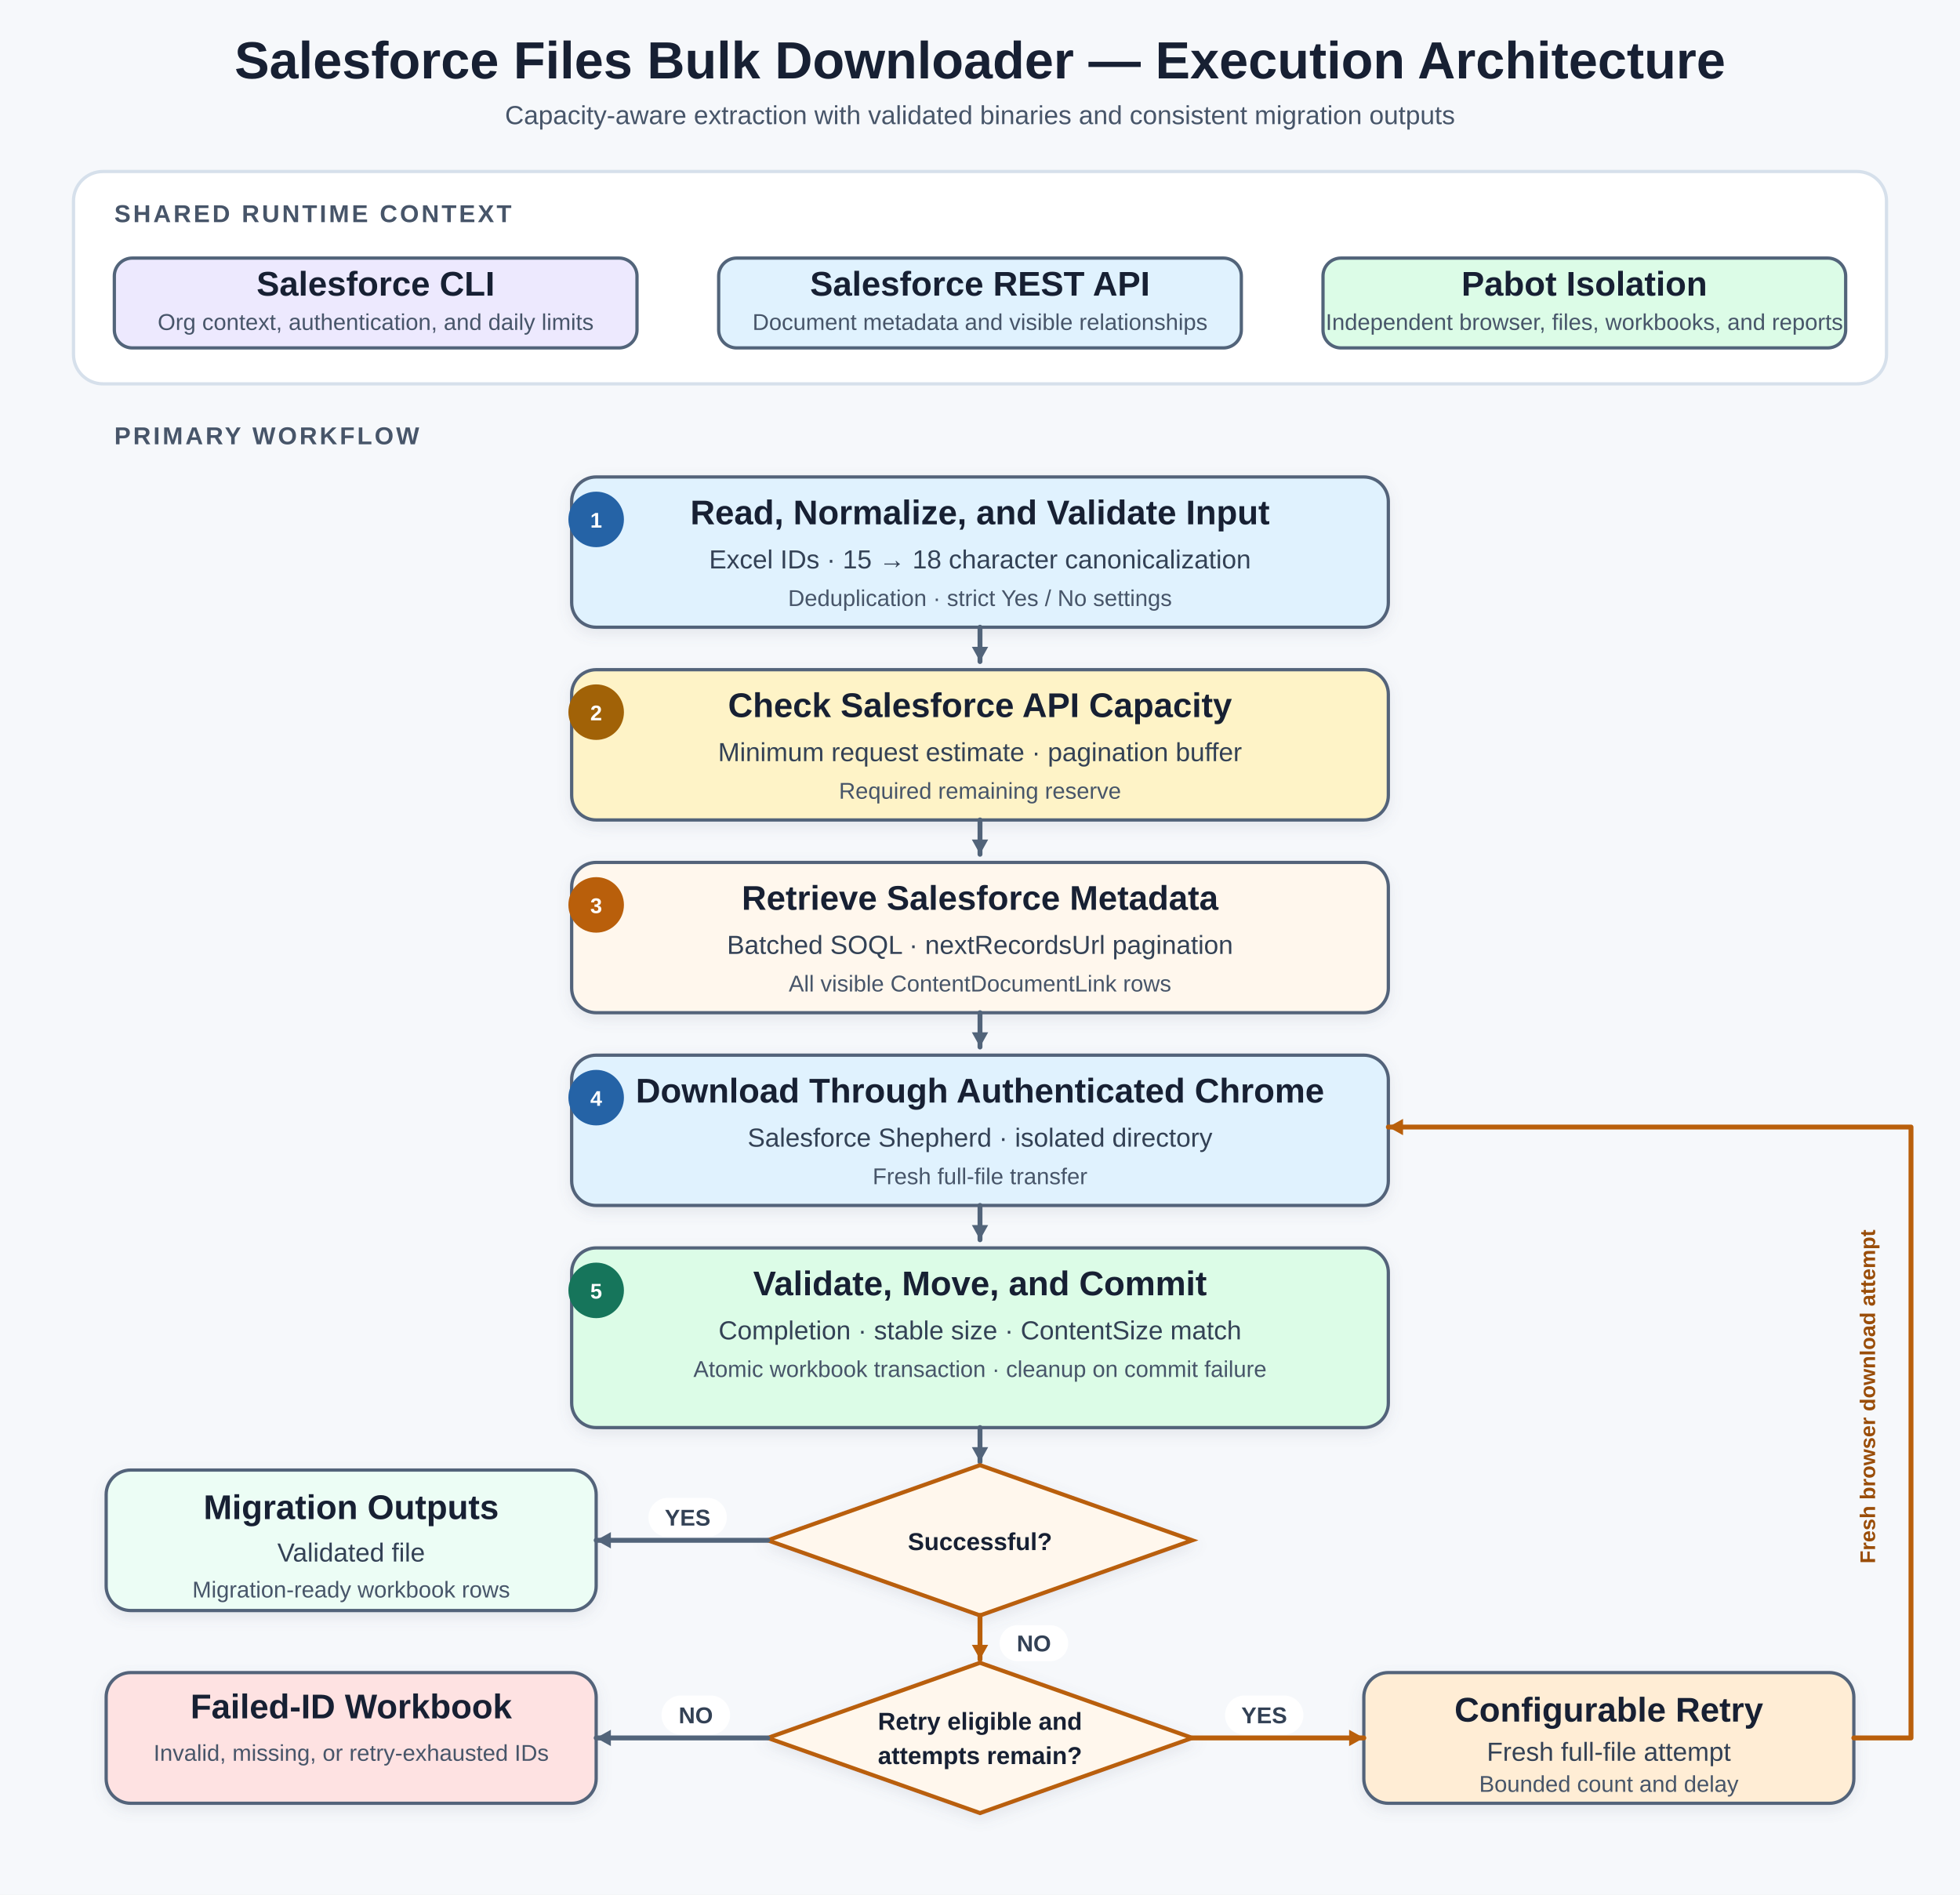
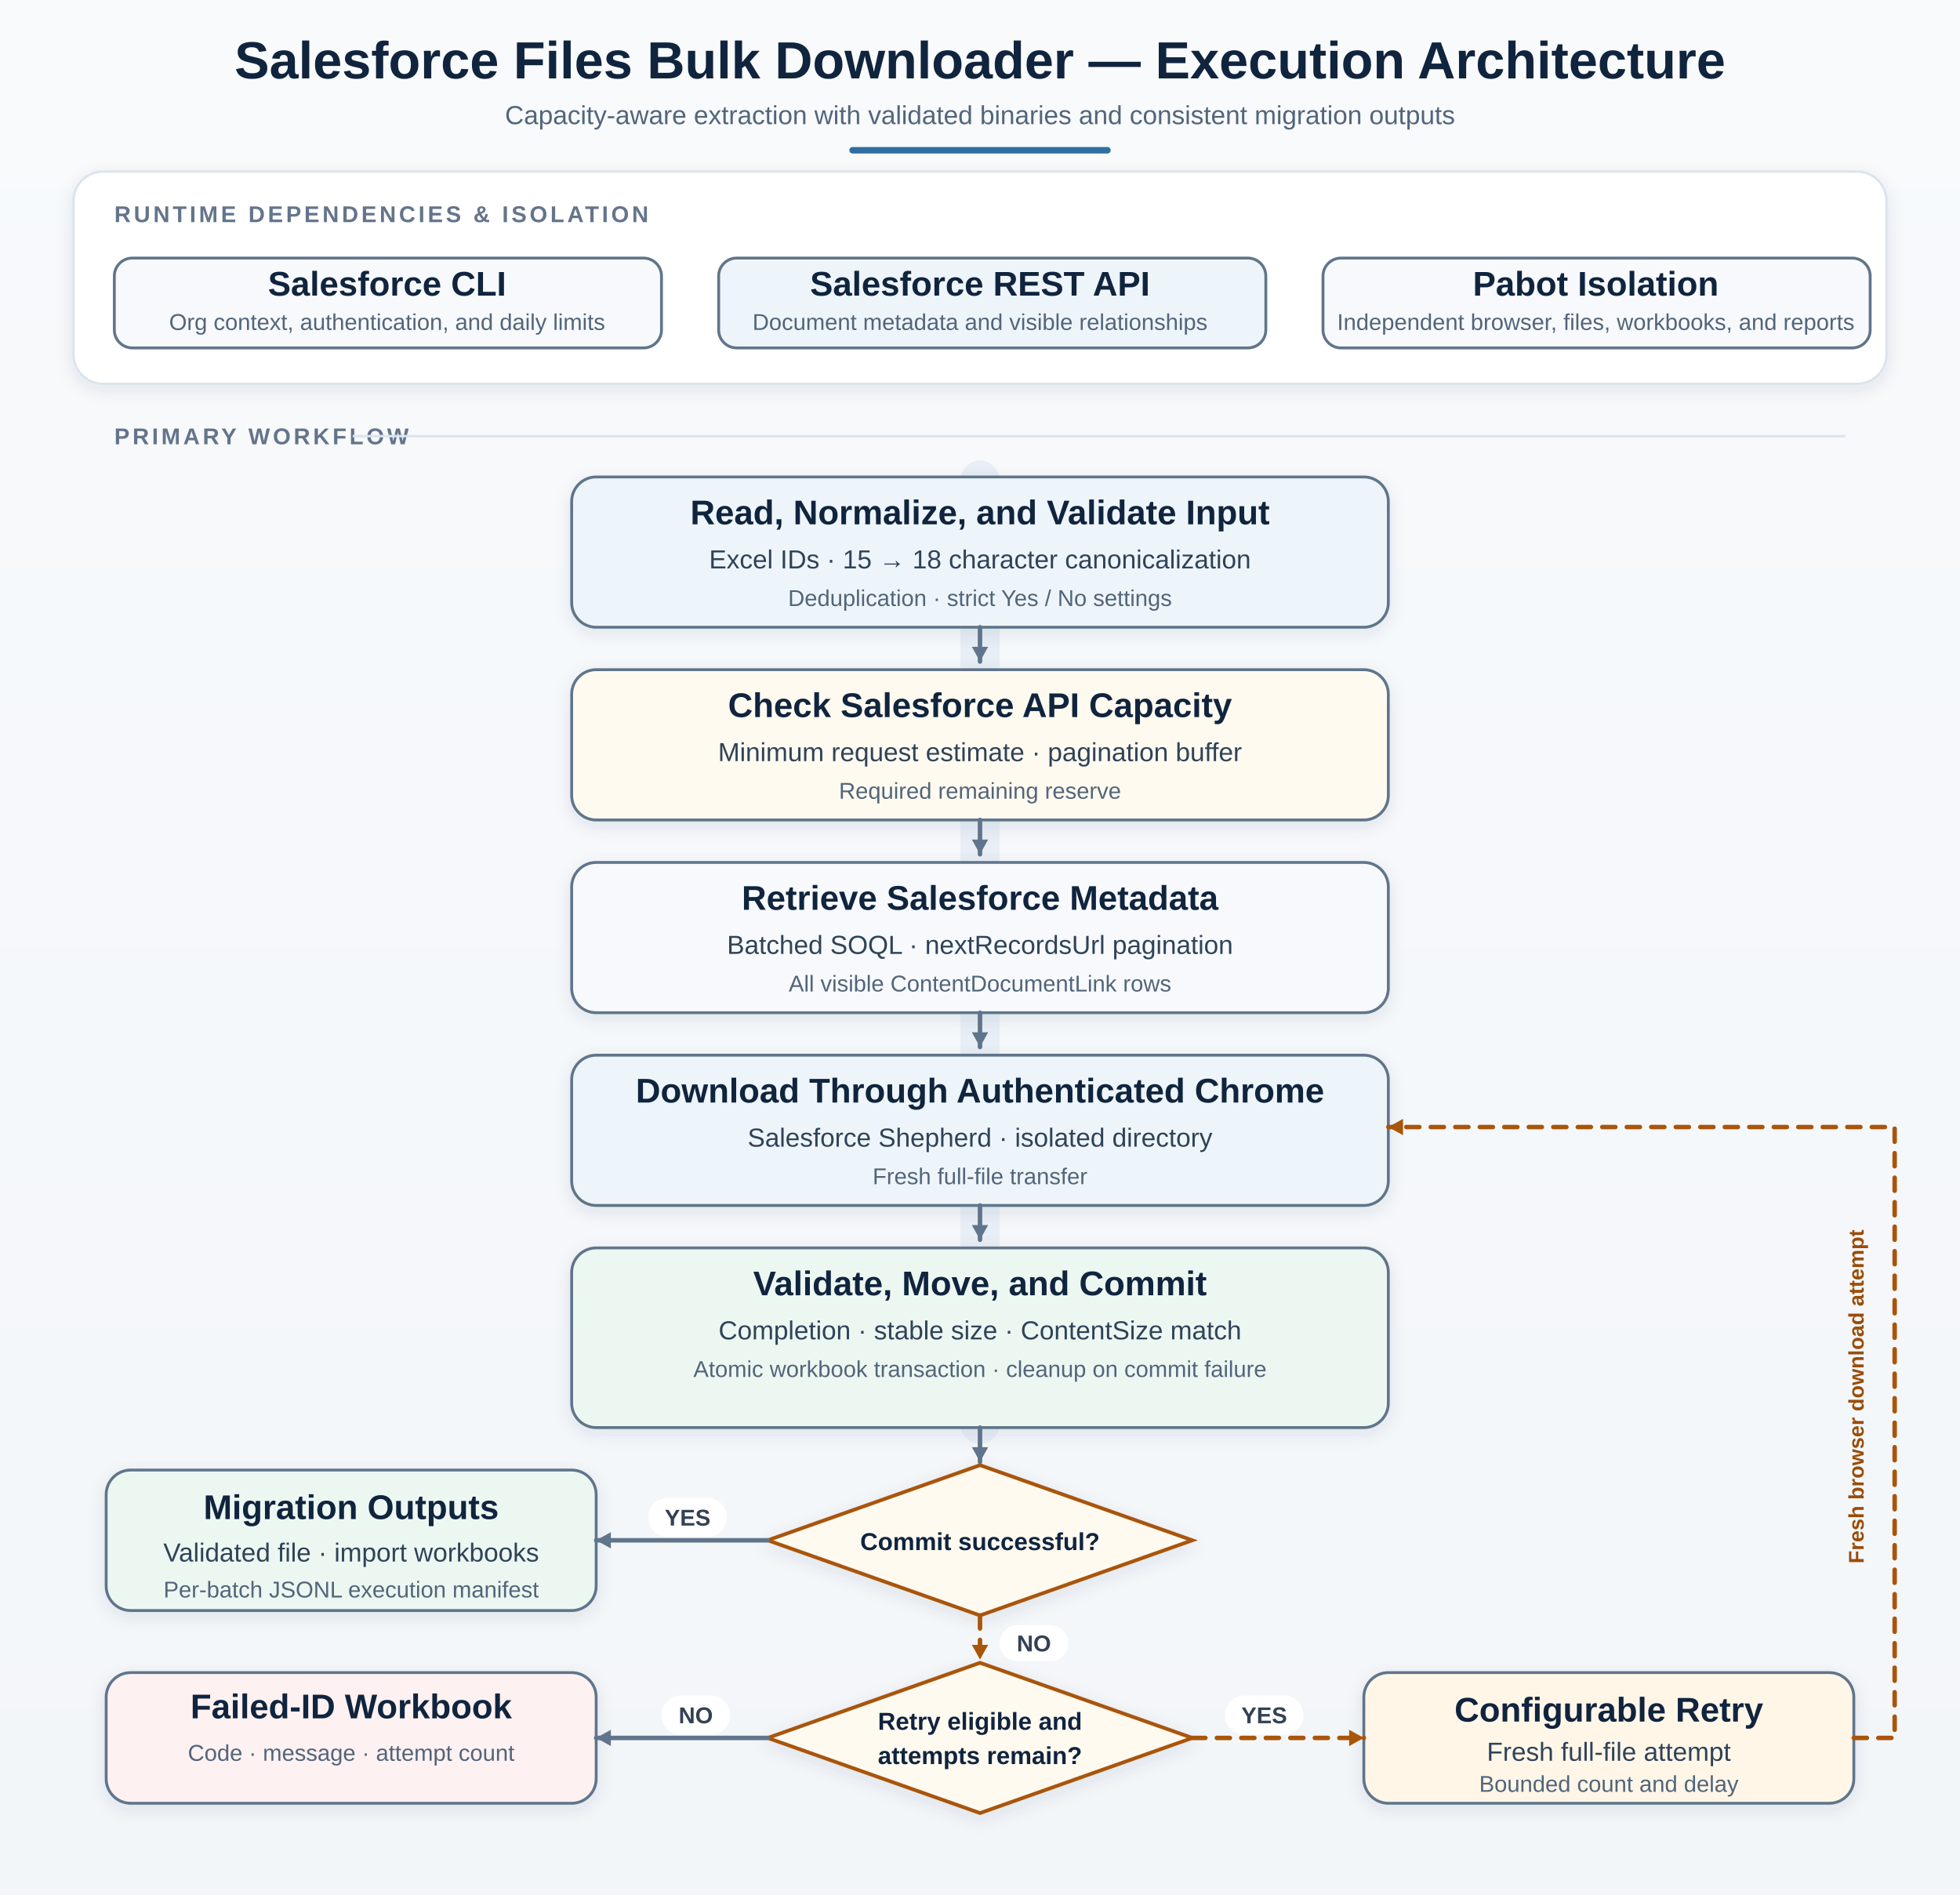
<svg xmlns="http://www.w3.org/2000/svg" width="1200" height="1160" viewBox="0 0 1200 1160" role="img" aria-labelledby="title description">
  <defs>
    <style>
-       .title { font: 700 32px "Segoe UI", Arial, sans-serif; fill: #172033; }
-       .subtitle { font: 16px "Segoe UI", Arial, sans-serif; fill: #475569; }
-       .section { font: 700 15px "Segoe UI", Arial, sans-serif; fill: #475569; letter-spacing: 1.5px; }
-       .heading { font: 700 21px "Segoe UI", Arial, sans-serif; fill: #172033; }
-       .decision { font: 700 15px "Segoe UI", Arial, sans-serif; fill: #172033; }
-       .body { font: 16px "Segoe UI", Arial, sans-serif; fill: #334155; }
-       .small { font: 14px "Segoe UI", Arial, sans-serif; fill: #475569; }
+       .title { font: 700 32px "Segoe UI", Arial, sans-serif; fill: #10243e; }
+       .subtitle { font: 16px "Segoe UI", Arial, sans-serif; fill: #52657a; }
+       .section { font: 700 14px "Segoe UI", Arial, sans-serif; fill: #64748b; letter-spacing: 1.8px; }
+       .heading { font: 700 21px "Segoe UI", Arial, sans-serif; fill: #10243e; }
+       .decision { font: 700 15px "Segoe UI", Arial, sans-serif; fill: #10243e; }
+       .body { font: 16px "Segoe UI", Arial, sans-serif; fill: #2f4358; }
+       .small { font: 14px "Segoe UI", Arial, sans-serif; fill: #52657a; }
      .step { font: 700 13px "Segoe UI", Arial, sans-serif; fill: #ffffff; }
      .label { font: 700 14px "Segoe UI", Arial, sans-serif; fill: #334155; }
      .retry-note { font: 700 13px "Segoe UI", Arial, sans-serif; fill: #9a4d08; }
-       .panel { fill: #ffffff; stroke: #d6e0eb; stroke-width: 2; }
-       .box { stroke: #52647a; stroke-width: 2; }
-       .flow { fill: none; stroke: #52647a; stroke-width: 3; stroke-linecap: round; stroke-linejoin: round; marker-end: url(#arrow); }
-       .retry { fill: none; stroke: #b95f0b; stroke-width: 3; stroke-linecap: round; stroke-linejoin: round; marker-end: url(#arrow-orange); }
+       .panel { fill: #ffffff; stroke: #dbe4ee; stroke-width: 1.5; }
+       .box { stroke: #60758b; stroke-width: 1.75; }
+       .flow { fill: none; stroke: #60758b; stroke-width: 2.75; stroke-linecap: round; stroke-linejoin: round; marker-end: url(#arrow); }
+       .retry { fill: none; stroke: #a9550a; stroke-width: 2.75; stroke-linecap: round; stroke-linejoin: round; stroke-dasharray: 8 7; marker-end: url(#arrow-orange); }
    </style>
    <filter id="shadow" x="-10%" y="-10%" width="120%" height="130%">
-       <feDropShadow dx="0" dy="3" stdDeviation="4" flood-color="#64748b" flood-opacity="0.14" />
+       <feDropShadow dx="0" dy="3" stdDeviation="5" flood-color="#243b53" flood-opacity="0.10" />
    </filter>
+     <linearGradient id="page-background" x1="0" y1="0" x2="0" y2="1">
+       <stop offset="0" stop-color="#f8fafc" />
+       <stop offset="1" stop-color="#f3f6f9" />
+     </linearGradient>
    <marker id="arrow" markerWidth="12" markerHeight="12" refX="9" refY="5" orient="auto" markerUnits="userSpaceOnUse">
-       <path d="M0 0 L9 5 L0 10 Z" fill="#52647a" />
+       <path d="M0 0 L9 5 L0 10 Z" fill="#60758b" />
    </marker>
    <marker id="arrow-orange" markerWidth="12" markerHeight="12" refX="9" refY="5" orient="auto" markerUnits="userSpaceOnUse">
-       <path d="M0 0 L9 5 L0 10 Z" fill="#b95f0b" />
+       <path d="M0 0 L9 5 L0 10 Z" fill="#a9550a" />
    </marker>
  </defs>
-   <rect width="1200" height="1160" fill="#f6f8fb" />
+   <rect width="1200" height="1160" fill="url(#page-background)" />
  <text x="600" y="48" text-anchor="middle" class="title">Salesforce Files Bulk Downloader — Execution Architecture</text>
  <text x="600" y="76" text-anchor="middle" class="subtitle">Capacity-aware extraction with validated binaries and consistent migration outputs</text>
-   <rect x="45" y="105" width="1110" height="130" rx="18" class="panel" />
-   <text x="70" y="136" class="section">SHARED RUNTIME CONTEXT</text>
-   <rect x="70" y="158" width="320" height="55" rx="11" class="box" fill="#ede9fe" />
-   <text x="230" y="181" text-anchor="middle" class="heading">Salesforce CLI</text>
-   <text x="230" y="202" text-anchor="middle" class="small">Org context, authentication, and daily limits</text>
-   <rect x="440" y="158" width="320" height="55" rx="11" class="box" fill="#e0f2fe" />
+   <rect x="520" y="90" width="160" height="4" rx="2" fill="#2f6f9f" />
+   <rect x="45" y="105" width="1110" height="130" rx="18" class="panel" filter="url(#shadow)" />
+   <text x="70" y="136" class="section">RUNTIME DEPENDENCIES &amp; ISOLATION</text>
+   <rect x="70" y="158" width="335" height="55" rx="11" class="box" fill="#f7f9fc" />
+   <text x="237" y="181" text-anchor="middle" class="heading">Salesforce CLI</text>
+   <text x="237" y="202" text-anchor="middle" class="small">Org context, authentication, and daily limits</text>
+   <rect x="440" y="158" width="335" height="55" rx="11" class="box" fill="#eef5fa" />
  <text x="600" y="181" text-anchor="middle" class="heading">Salesforce REST API</text>
  <text x="600" y="202" text-anchor="middle" class="small">Document metadata and visible relationships</text>
-   <rect x="810" y="158" width="320" height="55" rx="11" class="box" fill="#dcfce7" />
-   <text x="970" y="181" text-anchor="middle" class="heading">Pabot Isolation</text>
-   <text x="970" y="202" text-anchor="middle" class="small">Independent browser, files, workbooks, and reports</text>
+   <rect x="810" y="158" width="335" height="55" rx="11" class="box" fill="#f7f9fc" />
+   <text x="977" y="181" text-anchor="middle" class="heading">Pabot Isolation</text>
+   <text x="977" y="202" text-anchor="middle" class="small">Independent browser, files, workbooks, and reports</text>
  <text x="70" y="272" class="section">PRIMARY WORKFLOW</text>
-   <rect x="350" y="292" width="500" height="92" rx="15" class="box" fill="#e0f2fe" filter="url(#shadow)" />
-   <circle cx="365" cy="318" r="17" fill="#2563a6" />
-   <text x="365" y="323" text-anchor="middle" class="step">1</text>
+   <line x1="216" y1="267" x2="1130" y2="267" stroke="#dbe4ee" stroke-width="1.5" />
+   <rect x="588" y="282" width="24" height="602" rx="12" fill="#e8eef5" />
+   <rect x="350" y="292" width="500" height="92" rx="15" class="box" fill="#eef5fa" filter="url(#shadow)" />
  <text x="600" y="321" text-anchor="middle" class="heading">Read, Normalize, and Validate Input</text>
  <text x="600" y="348" text-anchor="middle" class="body">Excel IDs · 15 → 18 character canonicalization</text>
  <text x="600" y="371" text-anchor="middle" class="small">Deduplication · strict Yes / No settings</text>
  <path d="M600 384 V405" class="flow" />
-   <rect x="350" y="410" width="500" height="92" rx="15" class="box" fill="#fef3c7" filter="url(#shadow)" />
-   <circle cx="365" cy="436" r="17" fill="#a16207" />
-   <text x="365" y="441" text-anchor="middle" class="step">2</text>
+   <rect x="350" y="410" width="500" height="92" rx="15" class="box" fill="#fffaf0" filter="url(#shadow)" />
  <text x="600" y="439" text-anchor="middle" class="heading">Check Salesforce API Capacity</text>
  <text x="600" y="466" text-anchor="middle" class="body">Minimum request estimate · pagination buffer</text>
  <text x="600" y="489" text-anchor="middle" class="small">Required remaining reserve</text>
  <path d="M600 502 V523" class="flow" />
-   <rect x="350" y="528" width="500" height="92" rx="15" class="box" fill="#fff7ed" filter="url(#shadow)" />
-   <circle cx="365" cy="554" r="17" fill="#b95f0b" />
-   <text x="365" y="559" text-anchor="middle" class="step">3</text>
+   <rect x="350" y="528" width="500" height="92" rx="15" class="box" fill="#f7f9fc" filter="url(#shadow)" />
  <text x="600" y="557" text-anchor="middle" class="heading">Retrieve Salesforce Metadata</text>
  <text x="600" y="584" text-anchor="middle" class="body">Batched SOQL · nextRecordsUrl pagination</text>
  <text x="600" y="607" text-anchor="middle" class="small">All visible ContentDocumentLink rows</text>
  <path d="M600 620 V641" class="flow" />
-   <rect x="350" y="646" width="500" height="92" rx="15" class="box" fill="#e0f2fe" filter="url(#shadow)" />
-   <circle cx="365" cy="672" r="17" fill="#2563a6" />
-   <text x="365" y="677" text-anchor="middle" class="step">4</text>
+   <rect x="350" y="646" width="500" height="92" rx="15" class="box" fill="#eef5fa" filter="url(#shadow)" />
  <text x="600" y="675" text-anchor="middle" class="heading">Download Through Authenticated Chrome</text>
  <text x="600" y="702" text-anchor="middle" class="body">Salesforce Shepherd · isolated directory</text>
  <text x="600" y="725" text-anchor="middle" class="small">Fresh full-file transfer</text>
  <path d="M600 738 V759" class="flow" />
-   <rect x="350" y="764" width="500" height="110" rx="15" class="box" fill="#dcfce7" filter="url(#shadow)" />
-   <circle cx="365" cy="790" r="17" fill="#16755b" />
-   <text x="365" y="795" text-anchor="middle" class="step">5</text>
+   <rect x="350" y="764" width="500" height="110" rx="15" class="box" fill="#edf7f2" filter="url(#shadow)" />
  <text x="600" y="793" text-anchor="middle" class="heading">Validate, Move, and Commit</text>
  <text x="600" y="820" text-anchor="middle" class="body">Completion · stable size · ContentSize match</text>
  <text x="600" y="843" text-anchor="middle" class="small">Atomic workbook transaction · cleanup on commit failure</text>
  <path d="M600 874 V895" class="flow" />
-   <polygon points="600,897 730,943 600,989 470,943" fill="#fff7ed" stroke="#b95f0b" stroke-width="2.5" filter="url(#shadow)" />
-   <text x="600" y="949" text-anchor="middle" class="decision">Successful?</text>
-   <rect x="65" y="900" width="300" height="86" rx="15" class="box" fill="#ecfdf5" filter="url(#shadow)" />
+   <polygon points="600,897 730,943 600,989 470,943" fill="#fffaf0" stroke="#a9550a" stroke-width="2.25" filter="url(#shadow)" />
+   <text x="600" y="949" text-anchor="middle" class="decision">Commit successful?</text>
+   <rect x="65" y="900" width="300" height="86" rx="15" class="box" fill="#edf7f2" filter="url(#shadow)" />
  <text x="215" y="930" text-anchor="middle" class="heading">Migration Outputs</text>
-   <text x="215" y="956" text-anchor="middle" class="body">Validated file</text>
-   <text x="215" y="978" text-anchor="middle" class="small">Migration-ready workbook rows</text>
+   <text x="215" y="956" text-anchor="middle" class="body">Validated file · import workbooks</text>
+   <text x="215" y="978" text-anchor="middle" class="small">Per-batch JSONL execution manifest</text>
  <path d="M470 943 H365" class="flow" />
  <rect x="397" y="917" width="48" height="24" rx="12" fill="#ffffff" />
  <text x="421" y="934" text-anchor="middle" class="label">YES</text>
  <path d="M600 989 V1016" class="retry" />
  <rect x="612" y="995" width="42" height="22" rx="11" fill="#ffffff" />
  <text x="633" y="1011" text-anchor="middle" class="label">NO</text>
-   <polygon points="600,1018 730,1064 600,1110 470,1064" fill="#fff7ed" stroke="#b95f0b" stroke-width="2.5" filter="url(#shadow)" />
+   <polygon points="600,1018 730,1064 600,1110 470,1064" fill="#fffaf0" stroke="#a9550a" stroke-width="2.25" filter="url(#shadow)" />
  <text x="600" y="1059" text-anchor="middle" class="decision">Retry eligible and</text>
  <text x="600" y="1080" text-anchor="middle" class="decision">attempts remain?</text>
-   <rect x="65" y="1024" width="300" height="80" rx="15" class="box" fill="#fee2e2" filter="url(#shadow)" />
+   <rect x="65" y="1024" width="300" height="80" rx="15" class="box" fill="#fdf1f1" filter="url(#shadow)" />
  <text x="215" y="1052" text-anchor="middle" class="heading">Failed-ID Workbook</text>
-   <text x="215" y="1078" text-anchor="middle" class="small">Invalid, missing, or retry-exhausted IDs</text>
+   <text x="215" y="1078" text-anchor="middle" class="small">Code · message · attempt count</text>
  <path d="M470 1064 H365" class="flow" />
  <rect x="405" y="1038" width="42" height="24" rx="12" fill="#ffffff" />
  <text x="426" y="1055" text-anchor="middle" class="label">NO</text>
-   <rect x="835" y="1024" width="300" height="80" rx="15" class="box" fill="#ffedd5" filter="url(#shadow)" />
+   <rect x="835" y="1024" width="300" height="80" rx="15" class="box" fill="#fff6e8" filter="url(#shadow)" />
  <text x="985" y="1054" text-anchor="middle" class="heading">Configurable Retry</text>
  <text x="985" y="1078" text-anchor="middle" class="body">Fresh full-file attempt</text>
  <text x="985" y="1097" text-anchor="middle" class="small">Bounded count and delay</text>
  <path d="M730 1064 H835" class="retry" />
  <rect x="750" y="1038" width="48" height="24" rx="12" fill="#ffffff" />
  <text x="774" y="1055" text-anchor="middle" class="label">YES</text>
-   <path d="M1135 1064 H1170 V690 H850" class="retry" />
-   <text x="1148" y="855" text-anchor="middle" class="retry-note" transform="rotate(-90 1148 855)">Fresh browser download attempt</text>
+   <path d="M1135 1064 H1160 V690 H850" class="retry" />
+   <text x="1141" y="855" text-anchor="middle" class="retry-note" transform="rotate(-90 1141 855)">Fresh browser download attempt</text>
</svg>
